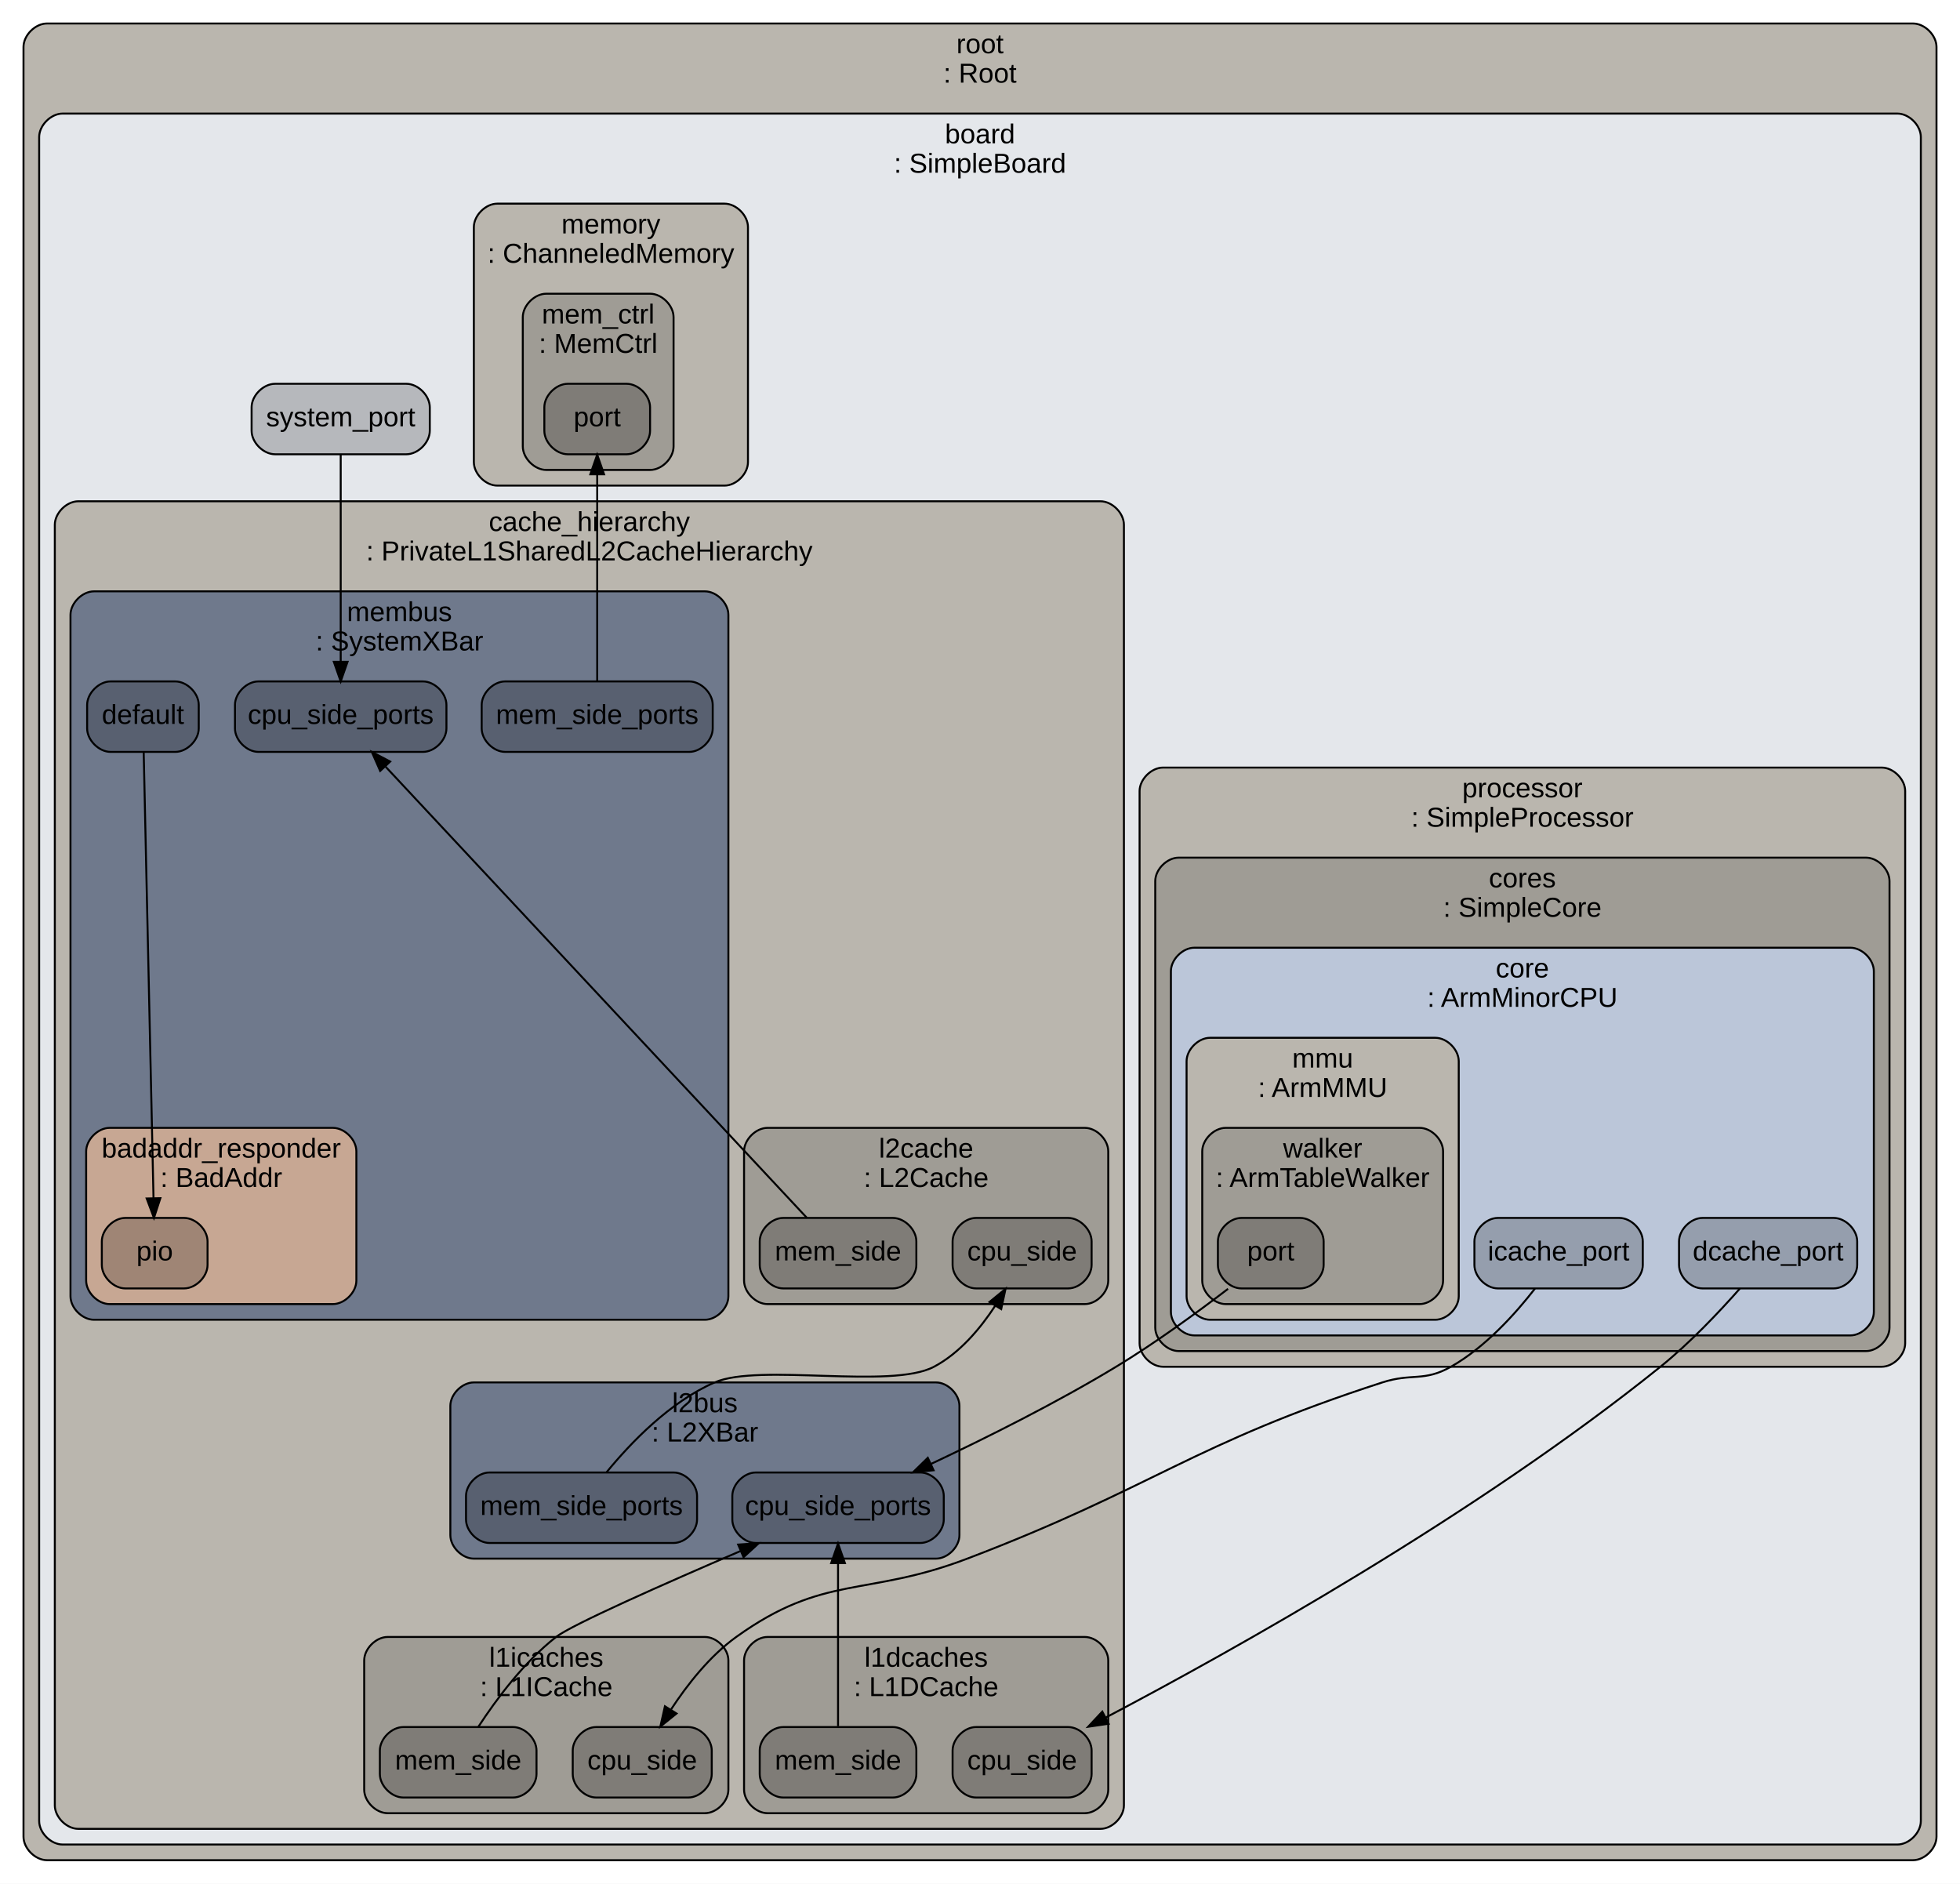
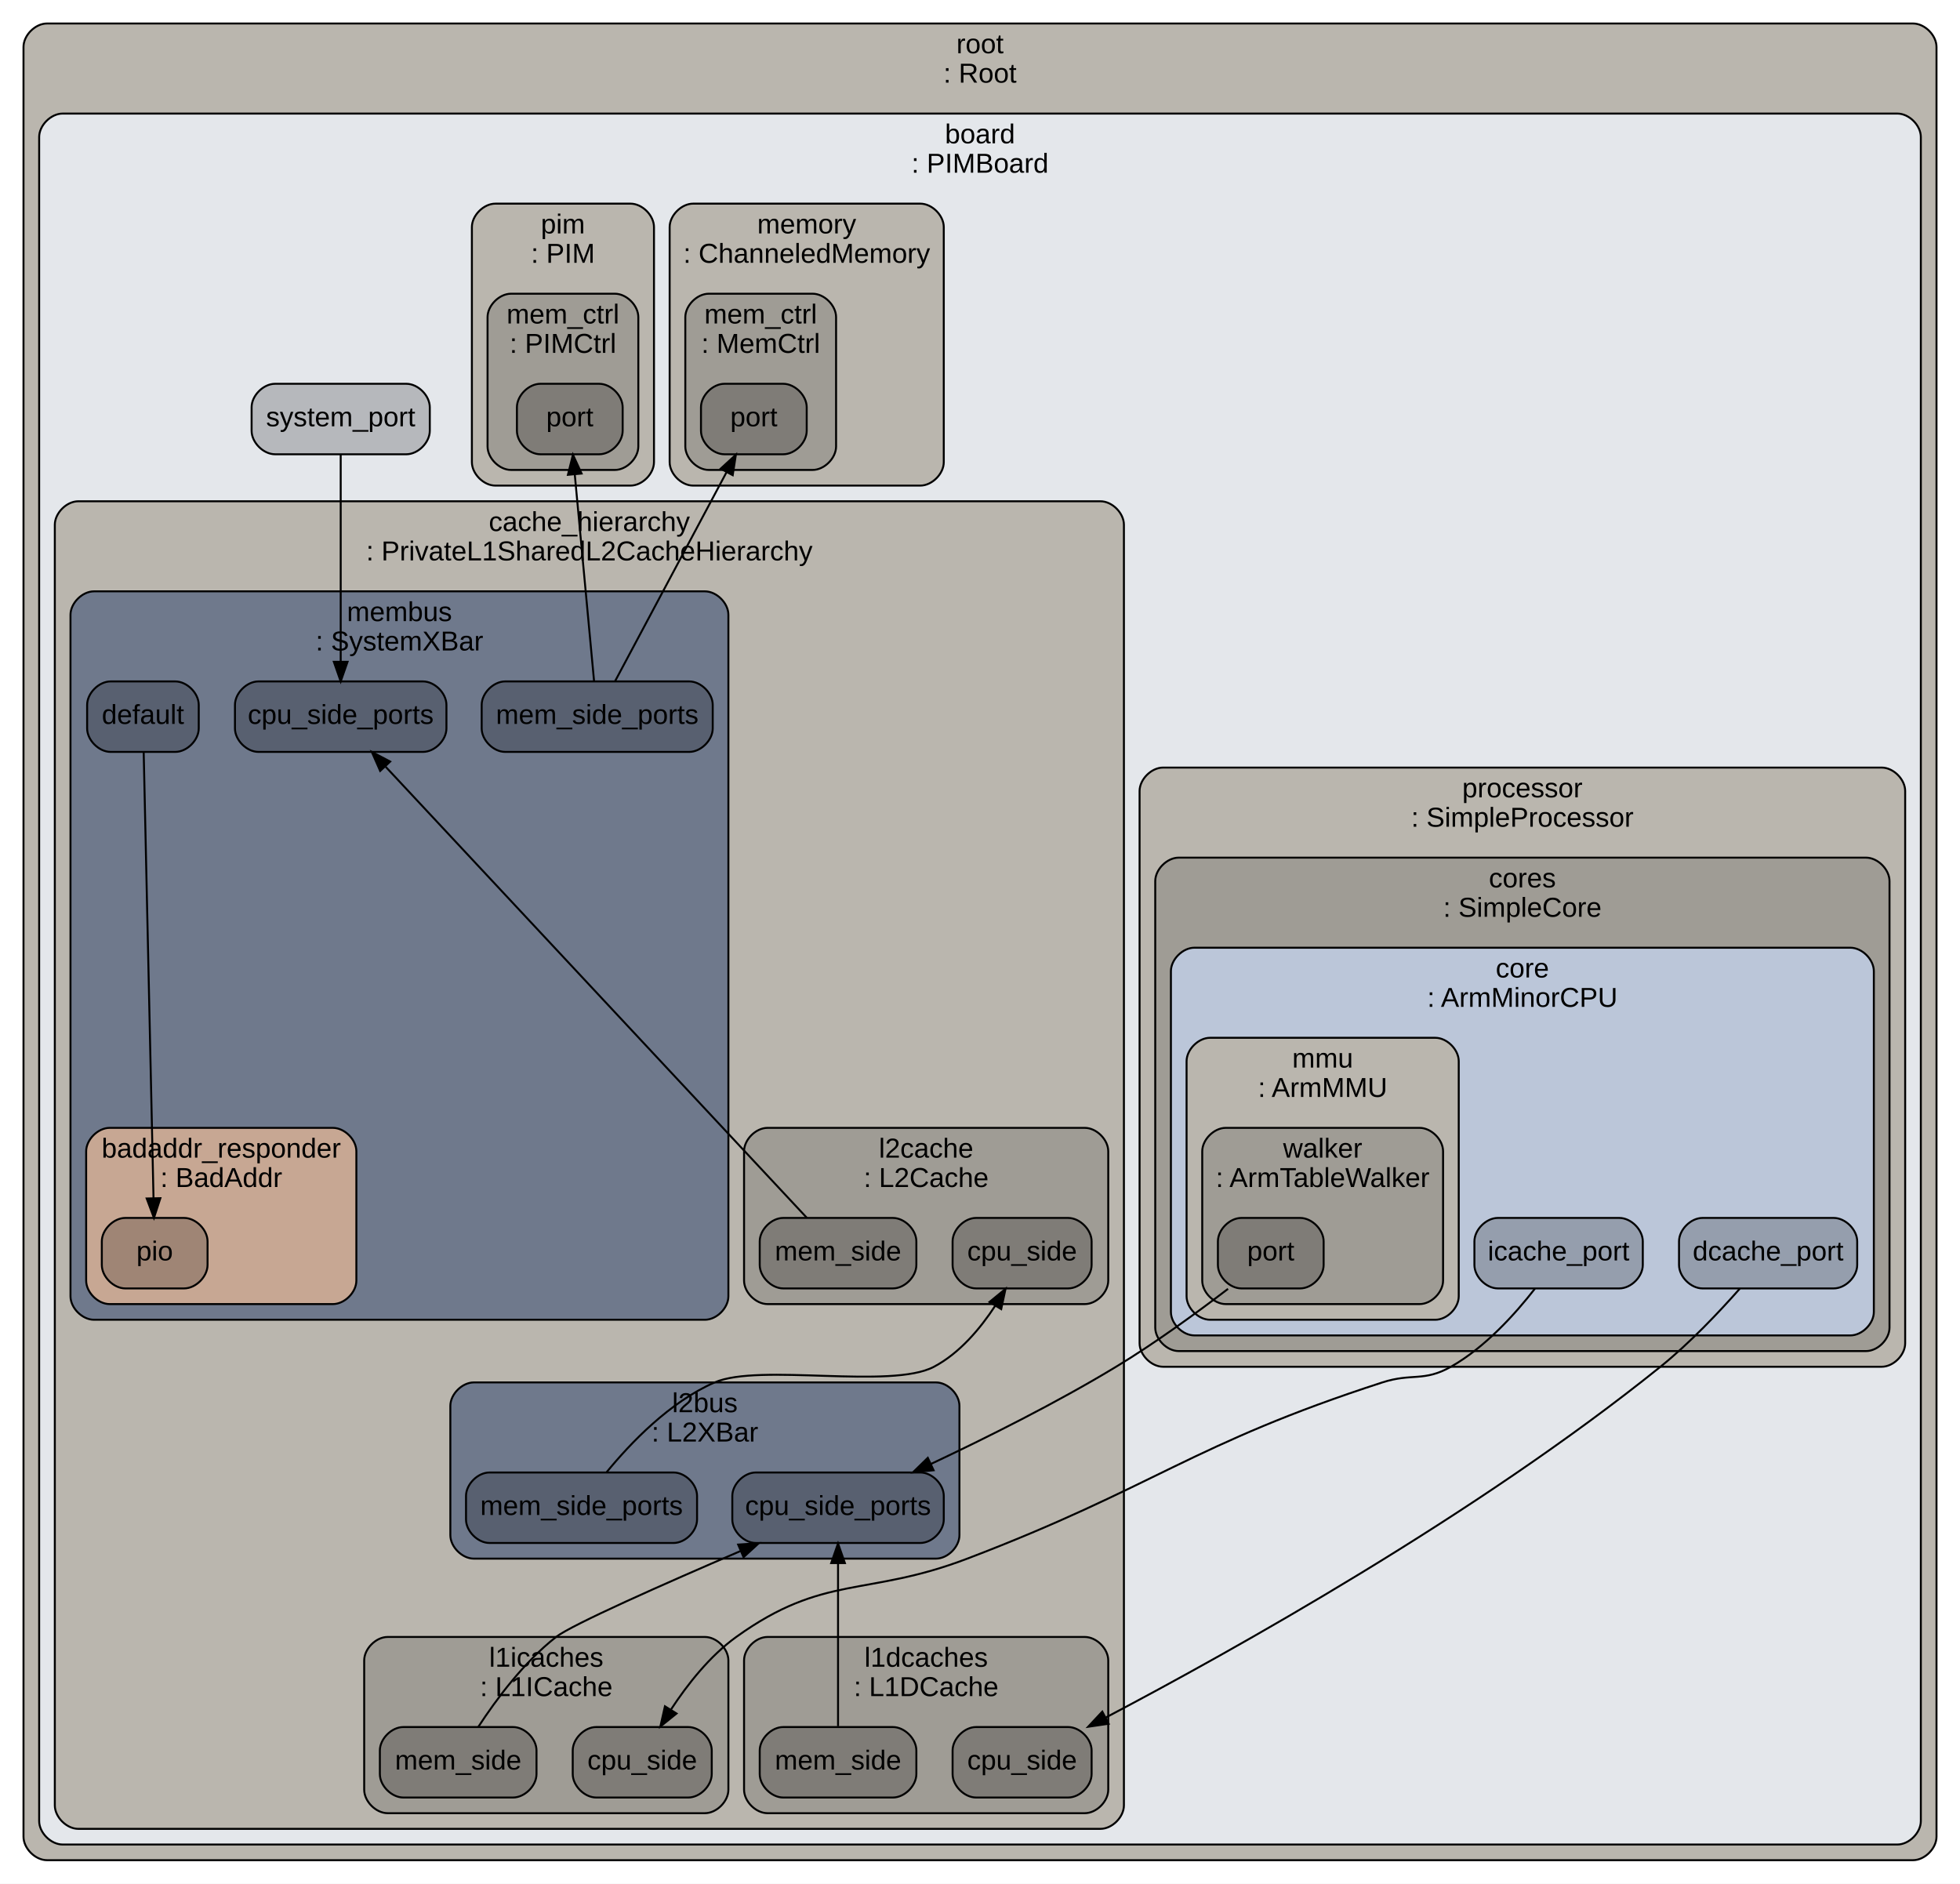
<svg xmlns="http://www.w3.org/2000/svg" xmlns:xlink="http://www.w3.org/1999/xlink" width="1001pt" height="962pt" viewBox="0.00 0.00 1001.00 962.00">
  <g id="graph0" class="graph" transform="scale(1 1) rotate(0) translate(4 958)">
    <polygon fill="white" stroke="transparent" points="-4,4 -4,-958 997,-958 997,4 -4,4" />
    <g id="clust1" class="cluster">
      <g id="a_clust1">
        <a xlink:title="eventq_index=0&#10;full_system=false&#10;sim_quantum=0&#10;time_sync_enable=false&#10;time_sync_period=100000000000&#10;time_sync_spin_threshold=100000000">
          <path fill="#bab6ae" stroke="#000000" d="M20,-8C20,-8 973,-8 973,-8 979,-8 985,-14 985,-20 985,-20 985,-934 985,-934 985,-940 979,-946 973,-946 973,-946 20,-946 20,-946 14,-946 8,-940 8,-934 8,-934 8,-20 8,-20 8,-14 14,-8 20,-8" />
          <text text-anchor="middle" x="496.5" y="-930.8" font-family="Arial" font-size="14.00" fill="#000000">root </text>
          <text text-anchor="middle" x="496.5" y="-915.8" font-family="Arial" font-size="14.00" fill="#000000">: Root</text>
        </a>
      </g>
    </g>
    <g id="clust2" class="cluster">
      <g id="a_clust2">
-         <a xlink:title="auto_unlink_shared_backstore=false&#10;cache_line_size=64&#10;eventq_index=0&#10;exit_on_work_items=true&#10;external_memory_ranges=&#10;init_param=0&#10;m5ops_base=4294901760&#10;mem_mode=timing&#10;mem_ranges=0:3221225472&#10;memories=board.memory.mem_ctrl.dram&#10;mmap_using_noreserve=false&#10;multi_thread=false&#10;&#10;um_work_ids=16&#10;&#13;eadfile=&#10;&#13;edirect_paths=&#10;shadow_rom_ranges=&#10;shared_backstore=&#10;symbolfile=&#10;thermal_components=&#10;thermal_model=Null&#10;work_begin_ckpt_count=0&#10;work_begin_cpu_id_exit=-1&#10;work_begin_exit_count=0&#10;work_cpus_ckpt_count=0&#10;work_end_ckpt_count=0&#10;work_end_exit_count=0&#10;work_item_id=-1&#10;workload=board.workload">
+         <a xlink:title="auto_unlink_shared_backstore=false&#10;cache_line_size=64&#10;eventq_index=0&#10;exit_on_work_items=true&#10;external_memory_ranges=&#10;init_param=0&#10;m5ops_base=4294901760&#10;mem_mode=timing&#10;mem_ranges=0:3221225472 3221225472:6442450944&#10;memories=board.memory.mem_ctrl.dram board.pim.mem_ctrl.dram&#10;mmap_using_noreserve=false&#10;multi_thread=false&#10;&#10;um_work_ids=16&#10;&#13;eadfile=&#10;&#13;edirect_paths=&#10;shadow_rom_ranges=&#10;shared_backstore=&#10;symbolfile=&#10;thermal_components=&#10;thermal_model=Null&#10;work_begin_ckpt_count=0&#10;work_begin_cpu_id_exit=-1&#10;work_begin_exit_count=0&#10;work_cpus_ckpt_count=0&#10;work_end_ckpt_count=0&#10;work_end_exit_count=0&#10;work_item_id=-1&#10;workload=board.workload">
          <path fill="#e4e7eb" stroke="#000000" d="M28,-16C28,-16 965,-16 965,-16 971,-16 977,-22 977,-28 977,-28 977,-888 977,-888 977,-894 971,-900 965,-900 965,-900 28,-900 28,-900 22,-900 16,-894 16,-888 16,-888 16,-28 16,-28 16,-22 22,-16 28,-16" />
          <text text-anchor="middle" x="496.5" y="-884.8" font-family="Arial" font-size="14.00" fill="#000000">board </text>
-           <text text-anchor="middle" x="496.5" y="-869.8" font-family="Arial" font-size="14.00" fill="#000000">: SimpleBoard</text>
+           <text text-anchor="middle" x="496.5" y="-869.8" font-family="Arial" font-size="14.00" fill="#000000">: PIMBoard</text>
        </a>
      </g>
    </g>
    <g id="clust6" class="cluster">
      <g id="a_clust6">
        <a xlink:title="eventq_index=0&#10;thermal_domain=Null">
          <path fill="#bab6ae" stroke="#000000" d="M590,-260C590,-260 957,-260 957,-260 963,-260 969,-266 969,-272 969,-272 969,-554 969,-554 969,-560 963,-566 957,-566 957,-566 590,-566 590,-566 584,-566 578,-560 578,-554 578,-554 578,-272 578,-272 578,-266 584,-260 590,-260" />
          <text text-anchor="middle" x="773.5" y="-550.8" font-family="Arial" font-size="14.00" fill="#000000">processor </text>
          <text text-anchor="middle" x="773.5" y="-535.8" font-family="Arial" font-size="14.00" fill="#000000">: SimpleProcessor</text>
        </a>
      </g>
    </g>
    <g id="clust7" class="cluster">
      <g id="a_clust7">
        <a xlink:title="eventq_index=0&#10;thermal_domain=Null">
          <path fill="#9f9c95" stroke="#000000" d="M598,-268C598,-268 949,-268 949,-268 955,-268 961,-274 961,-280 961,-280 961,-508 961,-508 961,-514 955,-520 949,-520 949,-520 598,-520 598,-520 592,-520 586,-514 586,-508 586,-508 586,-280 586,-280 586,-274 592,-268 598,-268" />
          <text text-anchor="middle" x="773.5" y="-504.8" font-family="Arial" font-size="14.00" fill="#000000">cores </text>
          <text text-anchor="middle" x="773.5" y="-489.8" font-family="Arial" font-size="14.00" fill="#000000">: SimpleCore</text>
        </a>
      </g>
    </g>
    <g id="clust8" class="cluster">
      <g id="a_clust8">
        <a xlink:title="branchPred=board.processor.cores.core.branchPred&#10;checker=Null&#10;clk_domain=board.clk_domain&#10;cpu_id=0&#10;decodeCycleInput=true&#10;decodeInputBufferSize=3&#10;decodeInputWidth=2&#10;decodeToExecuteForwardDelay=1&#10;decoder=board.processor.cores.core.decoder&#10;do_checkpoint_insts=true&#10;do_statistics_insts=true&#10;enableIdling=true&#10;eventq_index=0&#10;executeAllowEarlyMemoryIssue=true&#10;executeBranchDelay=1&#10;executeCommitLimit=2&#10;executeCycleInput=true&#10;executeFuncUnits=board.processor.cores.core.executeFuncUnits&#10;executeInputBufferSize=7&#10;executeInputWidth=2&#10;executeIssueLimit=2&#10;executeLSQMaxStoreBufferStoresPerCycle=2&#10;executeLSQRequestsQueueSize=1&#10;executeLSQStoreBufferSize=5&#10;executeLSQTransfersQueueSize=2&#10;executeMaxAccessesInMemory=2&#10;executeMemoryCommitLimit=1&#10;executeMemoryIssueLimit=1&#10;executeMemoryWidth=0&#10;executeSetTraceTimeOnCommit=true&#10;executeSetTraceTimeOnIssue=false&#10;fetch1FetchLimit=1&#10;fetch1LineSnapWidth=0&#10;fetch1LineWidth=0&#10;fetch1ToFetch2BackwardDelay=1&#10;fetch1ToFetch2ForwardDelay=1&#10;fetch2CycleInput=true&#10;fetch2InputBufferSize=2&#10;fetch2ToDecodeForwardDelay=1&#10;function_trace=false&#10;function_trace_start=0&#10;interrupts=board.processor.cores.core.interrupts&#10;isa=board.processor.cores.core.isa&#10;max_insts_all_threads=0&#10;max_insts_any_thread=0&#10;mmu=board.processor.cores.core.mmu&#10;&#10;umThreads=1&#10;power_gating_on_idle=false&#10;power_model=&#10;power_state=board.processor.cores.core.power_state&#10;progress_interval=0&#10;pwr_gating_latency=300&#10;simpoint_start_insts=&#10;socket_id=0&#10;switched_out=false&#10;syscallRetryLatency=10000&#10;system=board&#10;threadPolicy=RoundRobin&#10;tracer=board.processor.cores.core.tracer&#10;workload=board.processor.cores.core.workload">
          <path fill="#bbc6d9" stroke="#000000" d="M606,-276C606,-276 941,-276 941,-276 947,-276 953,-282 953,-288 953,-288 953,-462 953,-462 953,-468 947,-474 941,-474 941,-474 606,-474 606,-474 600,-474 594,-468 594,-462 594,-462 594,-288 594,-288 594,-282 600,-276 606,-276" />
          <text text-anchor="middle" x="773.5" y="-458.8" font-family="Arial" font-size="14.00" fill="#000000">core </text>
          <text text-anchor="middle" x="773.5" y="-443.8" font-family="Arial" font-size="14.00" fill="#000000">: ArmMinorCPU</text>
        </a>
      </g>
    </g>
    <g id="clust9" class="cluster">
      <g id="a_clust9">
        <a xlink:title="dtb=board.processor.cores.core.mmu.dtb&#10;eventq_index=0&#10;itb=board.processor.cores.core.mmu.itb&#10;&#13;elease_se=board.processor.cores.core.isa.release_se&#10;stage2_dtb=board.processor.cores.core.mmu.stage2_dtb&#10;stage2_itb=board.processor.cores.core.mmu.stage2_itb&#10;sys=board&#10;walker=board.processor.cores.core.mmu.walker">
          <path fill="#bab6ae" stroke="#000000" d="M614,-284C614,-284 729,-284 729,-284 735,-284 741,-290 741,-296 741,-296 741,-416 741,-416 741,-422 735,-428 729,-428 729,-428 614,-428 614,-428 608,-428 602,-422 602,-416 602,-416 602,-296 602,-296 602,-290 608,-284 614,-284" />
          <text text-anchor="middle" x="671.5" y="-412.8" font-family="Arial" font-size="14.00" fill="#000000">mmu </text>
          <text text-anchor="middle" x="671.5" y="-397.8" font-family="Arial" font-size="14.00" fill="#000000">: ArmMMU</text>
        </a>
      </g>
    </g>
    <g id="clust25" class="cluster">
      <g id="a_clust25">
        <a xlink:title="clk_domain=board.clk_domain&#10;eventq_index=0&#10;power_model=&#10;power_state=board.processor.cores.core.mmu.walker.power_state&#10;sys=board&#10;walk_unit_func_s1=board.processor.cores.core.mmu.walker.walk_unit_func_s1&#10;walk_unit_func_s2=board.processor.cores.core.mmu.walker.walk_unit_func_s2&#10;walk_units=board.processor.cores.core.mmu.walker.walk_units0 board.processor.cores.core.mmu.walker.walk_units1 board.processor.cores.core.mmu.walker.walk_units2 board.processor.cores.core.mmu.walker.walk_units3 board.processor.cores.core.mmu.walker.walk_units4 board.processor.cores.core.mmu.walker.walk_units5 board.processor.cores.core.mmu.walker.walk_units6 board.processor.cores.core.mmu.walker.walk_units7">
          <path fill="#9f9c95" stroke="#000000" d="M622,-292C622,-292 721,-292 721,-292 727,-292 733,-298 733,-304 733,-304 733,-370 733,-370 733,-376 727,-382 721,-382 721,-382 622,-382 622,-382 616,-382 610,-376 610,-370 610,-370 610,-304 610,-304 610,-298 616,-292 622,-292" />
          <text text-anchor="middle" x="671.5" y="-366.8" font-family="Arial" font-size="14.00" fill="#000000">walker </text>
          <text text-anchor="middle" x="671.5" y="-351.8" font-family="Arial" font-size="14.00" fill="#000000">: ArmTableWalker</text>
        </a>
      </g>
    </g>
    <g id="clust177" class="cluster">
      <g id="a_clust177">
        <a xlink:title="eventq_index=0&#10;thermal_domain=Null">
-           <path fill="#bab6ae" stroke="#000000" d="M250,-710C250,-710 366,-710 366,-710 372,-710 378,-716 378,-722 378,-722 378,-842 378,-842 378,-848 372,-854 366,-854 366,-854 250,-854 250,-854 244,-854 238,-848 238,-842 238,-842 238,-722 238,-722 238,-716 244,-710 250,-710" />
-           <text text-anchor="middle" x="308" y="-838.8" font-family="Arial" font-size="14.00" fill="#000000">memory </text>
-           <text text-anchor="middle" x="308" y="-823.8" font-family="Arial" font-size="14.00" fill="#000000">: ChanneledMemory</text>
+           <path fill="#bab6ae" stroke="#000000" d="M350,-710C350,-710 466,-710 466,-710 472,-710 478,-716 478,-722 478,-722 478,-842 478,-842 478,-848 472,-854 466,-854 466,-854 350,-854 350,-854 344,-854 338,-848 338,-842 338,-842 338,-722 338,-722 338,-716 344,-710 350,-710" />
+           <text text-anchor="middle" x="408" y="-838.8" font-family="Arial" font-size="14.00" fill="#000000">memory </text>
+           <text text-anchor="middle" x="408" y="-823.8" font-family="Arial" font-size="14.00" fill="#000000">: ChanneledMemory</text>
        </a>
      </g>
    </g>
    <g id="clust178" class="cluster">
      <g id="a_clust178">
        <a xlink:title="clk_domain=board.clk_domain&#10;command_window=10000&#10;disable_sanity_check=false&#10;dram=board.memory.mem_ctrl.dram&#10;eventq_index=0&#10;mem_sched_policy=frfcfs&#10;min_reads_per_switch=16&#10;min_writes_per_switch=16&#10;power_model=&#10;power_state=board.memory.mem_ctrl.power_state&#10;qos_policy=Null&#10;qos_priorities=1&#10;qos_priority_escalation=false&#10;qos_q_policy=fifo&#10;qos_requestors=               &#10;qos_syncro_scheduler=false&#10;qos_turnaround_policy=Null&#10;static_backend_latency=10000&#10;static_frontend_latency=10000&#10;system=board&#10;write_high_thresh_perc=85&#10;write_low_thresh_perc=50">
-           <path fill="#9f9c95" stroke="#000000" d="M275,-718C275,-718 328,-718 328,-718 334,-718 340,-724 340,-730 340,-730 340,-796 340,-796 340,-802 334,-808 328,-808 328,-808 275,-808 275,-808 269,-808 263,-802 263,-796 263,-796 263,-730 263,-730 263,-724 269,-718 275,-718" />
-           <text text-anchor="middle" x="301.5" y="-792.8" font-family="Arial" font-size="14.00" fill="#000000">mem_ctrl </text>
-           <text text-anchor="middle" x="301.5" y="-777.8" font-family="Arial" font-size="14.00" fill="#000000">: MemCtrl</text>
+           <path fill="#9f9c95" stroke="#000000" d="M358,-718C358,-718 411,-718 411,-718 417,-718 423,-724 423,-730 423,-730 423,-796 423,-796 423,-802 417,-808 411,-808 411,-808 358,-808 358,-808 352,-808 346,-802 346,-796 346,-796 346,-730 346,-730 346,-724 352,-718 358,-718" />
+           <text text-anchor="middle" x="384.5" y="-792.8" font-family="Arial" font-size="14.00" fill="#000000">mem_ctrl </text>
+           <text text-anchor="middle" x="384.5" y="-777.8" font-family="Arial" font-size="14.00" fill="#000000">: MemCtrl</text>
        </a>
      </g>
    </g>
    <g id="clust182" class="cluster">
      <g id="a_clust182">
        <a xlink:title="eventq_index=0&#10;thermal_domain=Null">
          <path fill="#bab6ae" stroke="#000000" d="M36,-24C36,-24 558,-24 558,-24 564,-24 570,-30 570,-36 570,-36 570,-690 570,-690 570,-696 564,-702 558,-702 558,-702 36,-702 36,-702 30,-702 24,-696 24,-690 24,-690 24,-36 24,-36 24,-30 30,-24 36,-24" />
          <text text-anchor="middle" x="297" y="-686.8" font-family="Arial" font-size="14.00" fill="#000000">cache_hierarchy </text>
          <text text-anchor="middle" x="297" y="-671.8" font-family="Arial" font-size="14.00" fill="#000000">: PrivateL1SharedL2CacheHierarchy</text>
        </a>
      </g>
    </g>
    <g id="clust183" class="cluster">
      <g id="a_clust183">
        <a xlink:title="clk_domain=board.clk_domain&#10;eventq_index=0&#10;forward_latency=4&#10;frontend_latency=3&#10;header_latency=1&#10;max_outstanding_snoops=512&#10;max_routing_table_size=512&#10;point_of_coherency=true&#10;point_of_unification=true&#10;power_model=&#10;power_state=board.cache_hierarchy.membus.power_state&#10;&#13;esponse_latency=2&#10;snoop_filter=board.cache_hierarchy.membus.snoop_filter&#10;snoop_response_latency=4&#10;system=board&#10;use_default_range=false&#10;width=64">
          <path fill="#6f798c" stroke="#000000" d="M44,-284C44,-284 356,-284 356,-284 362,-284 368,-290 368,-296 368,-296 368,-644 368,-644 368,-650 362,-656 356,-656 356,-656 44,-656 44,-656 38,-656 32,-650 32,-644 32,-644 32,-296 32,-296 32,-290 38,-284 44,-284" />
          <text text-anchor="middle" x="200" y="-640.8" font-family="Arial" font-size="14.00" fill="#000000">membus </text>
          <text text-anchor="middle" x="200" y="-625.8" font-family="Arial" font-size="14.00" fill="#000000">: SystemXBar</text>
        </a>
      </g>
    </g>
    <g id="clust186" class="cluster">
      <g id="a_clust186">
        <a xlink:title="clk_domain=board.clk_domain&#10;eventq_index=0&#10;fake_mem=false&#10;pio_addr=0&#10;pio_latency=100000&#10;pio_size=8&#10;power_model=&#10;power_state=board.cache_hierarchy.membus.badaddr_responder.power_state&#10;&#13;et_bad_addr=true&#10;&#13;et_data16=65535&#10;&#13;et_data32=4294967295&#10;&#13;et_data64=18446744073709551615&#10;&#13;et_data8=255&#10;system=board&#10;update_data=false&#10;warn_access=">
          <path fill="#c7a793" stroke="#000000" d="M52,-292C52,-292 166,-292 166,-292 172,-292 178,-298 178,-304 178,-304 178,-370 178,-370 178,-376 172,-382 166,-382 166,-382 52,-382 52,-382 46,-382 40,-376 40,-370 40,-370 40,-304 40,-304 40,-298 46,-292 52,-292" />
          <text text-anchor="middle" x="109" y="-366.8" font-family="Arial" font-size="14.00" fill="#000000">badaddr_responder </text>
          <text text-anchor="middle" x="109" y="-351.8" font-family="Arial" font-size="14.00" fill="#000000">: BadAddr</text>
        </a>
      </g>
    </g>
    <g id="clust188" class="cluster">
      <g id="a_clust188">
        <a xlink:title="addr_ranges=0:18446744073709551615&#10;assoc=8&#10;clk_domain=board.clk_domain&#10;clusivity=mostly_incl&#10;compressor=Null&#10;data_latency=1&#10;demand_mshr_reserve=1&#10;eventq_index=0&#10;is_read_only=false&#10;max_miss_count=0&#10;move_contractions=true&#10;mshrs=16&#10;partitioning_manager=Null&#10;power_model=&#10;power_state=board.cache_hierarchy.l1icaches.power_state&#10;prefetcher=board.cache_hierarchy.l1icaches.prefetcher&#10;&#13;eplace_expansions=true&#10;&#13;eplacement_policy=board.cache_hierarchy.l1icaches.replacement_policy&#10;&#13;esponse_latency=1&#10;sequential_access=false&#10;size=32768&#10;system=board&#10;tag_latency=1&#10;tags=board.cache_hierarchy.l1icaches.tags&#10;tgts_per_mshr=20&#10;warmup_percentage=0&#10;write_allocator=Null&#10;write_buffers=8&#10;writeback_clean=false">
          <path fill="#9f9c95" stroke="#000000" d="M194,-32C194,-32 356,-32 356,-32 362,-32 368,-38 368,-44 368,-44 368,-110 368,-110 368,-116 362,-122 356,-122 356,-122 194,-122 194,-122 188,-122 182,-116 182,-110 182,-110 182,-44 182,-44 182,-38 188,-32 194,-32" />
          <text text-anchor="middle" x="275" y="-106.8" font-family="Arial" font-size="14.00" fill="#000000">l1icaches </text>
          <text text-anchor="middle" x="275" y="-91.8" font-family="Arial" font-size="14.00" fill="#000000">: L1ICache</text>
        </a>
      </g>
    </g>
    <g id="clust198" class="cluster">
      <g id="a_clust198">
        <a xlink:title="addr_ranges=0:18446744073709551615&#10;assoc=8&#10;clk_domain=board.clk_domain&#10;clusivity=mostly_incl&#10;compressor=Null&#10;data_latency=1&#10;demand_mshr_reserve=1&#10;eventq_index=0&#10;is_read_only=false&#10;max_miss_count=0&#10;move_contractions=true&#10;mshrs=16&#10;partitioning_manager=Null&#10;power_model=&#10;power_state=board.cache_hierarchy.l1dcaches.power_state&#10;prefetcher=board.cache_hierarchy.l1dcaches.prefetcher&#10;&#13;eplace_expansions=true&#10;&#13;eplacement_policy=board.cache_hierarchy.l1dcaches.replacement_policy&#10;&#13;esponse_latency=1&#10;sequential_access=false&#10;size=32768&#10;system=board&#10;tag_latency=1&#10;tags=board.cache_hierarchy.l1dcaches.tags&#10;tgts_per_mshr=20&#10;warmup_percentage=0&#10;write_allocator=Null&#10;write_buffers=8&#10;writeback_clean=false">
          <path fill="#9f9c95" stroke="#000000" d="M388,-32C388,-32 550,-32 550,-32 556,-32 562,-38 562,-44 562,-44 562,-110 562,-110 562,-116 556,-122 550,-122 550,-122 388,-122 388,-122 382,-122 376,-116 376,-110 376,-110 376,-44 376,-44 376,-38 382,-32 388,-32" />
          <text text-anchor="middle" x="469" y="-106.8" font-family="Arial" font-size="14.00" fill="#000000">l1dcaches </text>
          <text text-anchor="middle" x="469" y="-91.8" font-family="Arial" font-size="14.00" fill="#000000">: L1DCache</text>
        </a>
      </g>
    </g>
    <g id="clust208" class="cluster">
      <g id="a_clust208">
        <a xlink:title="clk_domain=board.clk_domain&#10;eventq_index=0&#10;forward_latency=0&#10;frontend_latency=1&#10;header_latency=1&#10;max_outstanding_snoops=512&#10;max_routing_table_size=512&#10;point_of_coherency=false&#10;point_of_unification=true&#10;power_model=&#10;power_state=board.cache_hierarchy.l2bus.power_state&#10;&#13;esponse_latency=1&#10;snoop_filter=board.cache_hierarchy.l2bus.snoop_filter&#10;snoop_response_latency=1&#10;system=board&#10;use_default_range=false&#10;width=32">
          <path fill="#6f798c" stroke="#000000" d="M238,-162C238,-162 474,-162 474,-162 480,-162 486,-168 486,-174 486,-174 486,-240 486,-240 486,-246 480,-252 474,-252 474,-252 238,-252 238,-252 232,-252 226,-246 226,-240 226,-240 226,-174 226,-174 226,-168 232,-162 238,-162" />
          <text text-anchor="middle" x="356" y="-236.8" font-family="Arial" font-size="14.00" fill="#000000">l2bus </text>
          <text text-anchor="middle" x="356" y="-221.8" font-family="Arial" font-size="14.00" fill="#000000">: L2XBar</text>
        </a>
      </g>
    </g>
    <g id="clust211" class="cluster">
      <g id="a_clust211">
        <a xlink:title="addr_ranges=0:18446744073709551615&#10;assoc=16&#10;clk_domain=board.clk_domain&#10;clusivity=mostly_incl&#10;compressor=Null&#10;data_latency=10&#10;demand_mshr_reserve=1&#10;eventq_index=0&#10;is_read_only=false&#10;max_miss_count=0&#10;move_contractions=true&#10;mshrs=20&#10;partitioning_manager=Null&#10;power_model=&#10;power_state=board.cache_hierarchy.l2cache.power_state&#10;prefetcher=board.cache_hierarchy.l2cache.prefetcher&#10;&#13;eplace_expansions=true&#10;&#13;eplacement_policy=board.cache_hierarchy.l2cache.replacement_policy&#10;&#13;esponse_latency=1&#10;sequential_access=false&#10;size=524288&#10;system=board&#10;tag_latency=10&#10;tags=board.cache_hierarchy.l2cache.tags&#10;tgts_per_mshr=12&#10;warmup_percentage=0&#10;write_allocator=Null&#10;write_buffers=8&#10;writeback_clean=false">
          <path fill="#9f9c95" stroke="#000000" d="M388,-292C388,-292 550,-292 550,-292 556,-292 562,-298 562,-304 562,-304 562,-370 562,-370 562,-376 556,-382 550,-382 550,-382 388,-382 388,-382 382,-382 376,-376 376,-370 376,-370 376,-304 376,-304 376,-298 382,-292 388,-292" />
          <text text-anchor="middle" x="469" y="-366.8" font-family="Arial" font-size="14.00" fill="#000000">l2cache </text>
          <text text-anchor="middle" x="469" y="-351.8" font-family="Arial" font-size="14.00" fill="#000000">: L2Cache</text>
        </a>
      </g>
    </g>
+     <g id="clust221" class="cluster">
+       <g id="a_clust221">
+         <a xlink:title="eventq_index=0&#10;thermal_domain=Null">
+           <path fill="#bab6ae" stroke="#000000" d="M249,-710C249,-710 318,-710 318,-710 324,-710 330,-716 330,-722 330,-722 330,-842 330,-842 330,-848 324,-854 318,-854 318,-854 249,-854 249,-854 243,-854 237,-848 237,-842 237,-842 237,-722 237,-722 237,-716 243,-710 249,-710" />
+           <text text-anchor="middle" x="283.5" y="-838.8" font-family="Arial" font-size="14.00" fill="#000000">pim </text>
+           <text text-anchor="middle" x="283.5" y="-823.8" font-family="Arial" font-size="14.00" fill="#000000">: PIM</text>
+         </a>
+       </g>
+     </g>
+     <g id="clust222" class="cluster">
+       <g id="a_clust222">
+         <a xlink:title="clk_domain=board.clk_domain&#10;command_window=10000&#10;disable_sanity_check=false&#10;dram=board.pim.mem_ctrl.dram&#10;eventq_index=0&#10;mem_sched_policy=frfcfs&#10;min_reads_per_switch=16&#10;min_writes_per_switch=16&#10;power_model=&#10;power_state=board.pim.mem_ctrl.power_state&#10;qos_policy=Null&#10;qos_priorities=1&#10;qos_priority_escalation=false&#10;qos_q_policy=fifo&#10;qos_requestors=               &#10;qos_syncro_scheduler=false&#10;qos_turnaround_policy=Null&#10;static_backend_latency=10000&#10;static_frontend_latency=10000&#10;system=board&#10;write_high_thresh_perc=85&#10;write_low_thresh_perc=50">
+           <path fill="#9f9c95" stroke="#000000" d="M257,-718C257,-718 310,-718 310,-718 316,-718 322,-724 322,-730 322,-730 322,-796 322,-796 322,-802 316,-808 310,-808 310,-808 257,-808 257,-808 251,-808 245,-802 245,-796 245,-796 245,-730 245,-730 245,-724 251,-718 257,-718" />
+           <text text-anchor="middle" x="283.5" y="-792.8" font-family="Arial" font-size="14.00" fill="#000000">mem_ctrl </text>
+           <text text-anchor="middle" x="283.5" y="-777.8" font-family="Arial" font-size="14.00" fill="#000000">: PIMCtrl</text>
+         </a>
+       </g>
+     </g>
    <g id="node1" class="node">
      <path fill="#b6b8bc" stroke="#000000" d="M203.5,-762C203.5,-762 136.5,-762 136.5,-762 130.5,-762 124.5,-756 124.5,-750 124.5,-750 124.5,-738 124.5,-738 124.5,-732 130.5,-726 136.5,-726 136.5,-726 203.5,-726 203.5,-726 209.5,-726 215.5,-732 215.5,-738 215.5,-738 215.5,-750 215.5,-750 215.5,-756 209.5,-762 203.5,-762" />
      <text text-anchor="middle" x="170" y="-740.3" font-family="Arial" font-size="14.00" fill="#000000">system_port</text>
    </g>
    <g id="node6" class="node">
      <path fill="#586070" stroke="#000000" d="M212,-610C212,-610 128,-610 128,-610 122,-610 116,-604 116,-598 116,-598 116,-586 116,-586 116,-580 122,-574 128,-574 128,-574 212,-574 212,-574 218,-574 224,-580 224,-586 224,-586 224,-598 224,-598 224,-604 218,-610 212,-610" />
      <text text-anchor="middle" x="170" y="-588.3" font-family="Arial" font-size="14.00" fill="#000000">cpu_side_ports</text>
    </g>
    <g id="edge1" class="edge">
      <path fill="none" stroke="black" d="M170,-725.79C170,-699.91 170,-650.73 170,-620.03" />
      <polygon fill="black" stroke="black" points="173.5,-620.01 170,-610.01 166.5,-620.01 173.5,-620.01" />
    </g>
    <g id="node2" class="node">
      <path fill="#959ead" stroke="#000000" d="M823,-336C823,-336 761,-336 761,-336 755,-336 749,-330 749,-324 749,-324 749,-312 749,-312 749,-306 755,-300 761,-300 761,-300 823,-300 823,-300 829,-300 835,-306 835,-312 835,-312 835,-324 835,-324 835,-330 829,-336 823,-336" />
      <text text-anchor="middle" x="792" y="-314.3" font-family="Arial" font-size="14.00" fill="#000000">icache_port</text>
    </g>
    <g id="node10" class="node">
      <path fill="#7f7c77" stroke="#000000" d="M347.5,-76C347.5,-76 300.5,-76 300.5,-76 294.5,-76 288.5,-70 288.5,-64 288.5,-64 288.5,-52 288.5,-52 288.5,-46 294.5,-40 300.5,-40 300.5,-40 347.5,-40 347.5,-40 353.5,-40 359.5,-46 359.5,-52 359.5,-52 359.5,-64 359.5,-64 359.5,-70 353.5,-76 347.5,-76" />
      <text text-anchor="middle" x="324" y="-54.3" font-family="Arial" font-size="14.00" fill="#000000">cpu_side</text>
    </g>
    <g id="edge2" class="edge">
      <path fill="none" stroke="black" d="M779.95,-299.94C769.91,-287.02 754.48,-269.87 737,-260 723.1,-252.15 717.18,-256.91 702,-252 604.61,-220.47 585.65,-198.46 490,-162 438.26,-142.28 416.96,-154.32 372,-122 358.52,-112.31 347.08,-97.75 338.76,-85.07" />
      <polygon fill="black" stroke="black" points="341.52,-82.9 333.26,-76.27 335.59,-86.6 341.52,-82.9" />
    </g>
    <g id="node3" class="node">
      <path fill="#959ead" stroke="#000000" d="M932.5,-336C932.5,-336 865.5,-336 865.5,-336 859.5,-336 853.5,-330 853.5,-324 853.5,-324 853.5,-312 853.5,-312 853.5,-306 859.5,-300 865.5,-300 865.5,-300 932.5,-300 932.5,-300 938.5,-300 944.5,-306 944.5,-312 944.5,-312 944.5,-324 944.5,-324 944.5,-330 938.5,-336 932.5,-336" />
      <text text-anchor="middle" x="899" y="-314.3" font-family="Arial" font-size="14.00" fill="#000000">dcache_port</text>
    </g>
    <g id="node12" class="node">
      <path fill="#7f7c77" stroke="#000000" d="M541.5,-76C541.5,-76 494.5,-76 494.5,-76 488.5,-76 482.5,-70 482.5,-64 482.5,-64 482.5,-52 482.5,-52 482.5,-46 488.5,-40 494.5,-40 494.5,-40 541.5,-40 541.5,-40 547.5,-40 553.5,-46 553.5,-52 553.5,-52 553.5,-64 553.5,-64 553.5,-70 547.5,-76 541.5,-76" />
      <text text-anchor="middle" x="518" y="-54.3" font-family="Arial" font-size="14.00" fill="#000000">cpu_side</text>
    </g>
    <g id="edge3" class="edge">
      <path fill="none" stroke="black" d="M884.59,-299.93C874.04,-287.99 859,-272.07 844,-260 749.97,-184.29 625.33,-114.86 560.8,-80.89" />
      <polygon fill="black" stroke="black" points="562.21,-77.68 551.73,-76.14 558.96,-83.88 562.21,-77.68" />
    </g>
    <g id="node4" class="node">
      <path fill="#7f7c77" stroke="#000000" d="M660,-336C660,-336 630,-336 630,-336 624,-336 618,-330 618,-324 618,-324 618,-312 618,-312 618,-306 624,-300 630,-300 630,-300 660,-300 660,-300 666,-300 672,-306 672,-312 672,-312 672,-324 672,-324 672,-330 666,-336 660,-336" />
      <text text-anchor="middle" x="645" y="-314.3" font-family="Arial" font-size="14.00" fill="#000000">port</text>
    </g>
    <g id="node14" class="node">
      <path fill="#586070" stroke="#000000" d="M466,-206C466,-206 382,-206 382,-206 376,-206 370,-200 370,-194 370,-194 370,-182 370,-182 370,-176 376,-170 382,-170 382,-170 466,-170 466,-170 472,-170 478,-176 478,-182 478,-182 478,-194 478,-194 478,-200 472,-206 466,-206" />
      <text text-anchor="middle" x="424" y="-184.3" font-family="Arial" font-size="14.00" fill="#000000">cpu_side_ports</text>
    </g>
    <g id="edge4" class="edge">
      <path fill="none" stroke="black" d="M623.18,-299.79C607.67,-287.93 586.11,-272.17 566,-260 535.49,-241.53 499.56,-223.6 471.47,-210.37" />
      <polygon fill="black" stroke="black" points="472.8,-207.14 462.26,-206.08 469.84,-213.48 472.8,-207.14" />
    </g>
    <g id="node5" class="node">
-       <path fill="#7f7c77" stroke="#000000" d="M316,-762C316,-762 286,-762 286,-762 280,-762 274,-756 274,-750 274,-750 274,-738 274,-738 274,-732 280,-726 286,-726 286,-726 316,-726 316,-726 322,-726 328,-732 328,-738 328,-738 328,-750 328,-750 328,-756 322,-762 316,-762" />
-       <text text-anchor="middle" x="301" y="-740.3" font-family="Arial" font-size="14.00" fill="#000000">port</text>
+       <path fill="#7f7c77" stroke="#000000" d="M396,-762C396,-762 366,-762 366,-762 360,-762 354,-756 354,-750 354,-750 354,-738 354,-738 354,-732 360,-726 366,-726 366,-726 396,-726 396,-726 402,-726 408,-732 408,-738 408,-738 408,-750 408,-750 408,-756 402,-762 396,-762" />
+       <text text-anchor="middle" x="381" y="-740.3" font-family="Arial" font-size="14.00" fill="#000000">port</text>
    </g>
    <g id="node7" class="node">
      <path fill="#586070" stroke="#000000" d="M348,-610C348,-610 254,-610 254,-610 248,-610 242,-604 242,-598 242,-598 242,-586 242,-586 242,-580 248,-574 254,-574 254,-574 348,-574 348,-574 354,-574 360,-580 360,-586 360,-586 360,-598 360,-598 360,-604 354,-610 348,-610" />
      <text text-anchor="middle" x="301" y="-588.3" font-family="Arial" font-size="14.00" fill="#000000">mem_side_ports</text>
    </g>
    <g id="edge5" class="edge">
-       <path fill="none" stroke="black" d="M301,-715.73C301,-684.94 301,-635.77 301,-610.01" />
-       <polygon fill="black" stroke="black" points="297.5,-715.79 301,-725.79 304.5,-715.79 297.5,-715.79" />
+       <path fill="none" stroke="black" d="M367.1,-716.94C350.72,-686.23 323.99,-636.11 310.07,-610.01" />
+       <polygon fill="black" stroke="black" points="364.03,-718.62 371.82,-725.79 370.21,-715.32 364.03,-718.62" />
    </g>
    <g id="node17" class="node">
      <path fill="#7f7c77" stroke="#000000" d="M452,-336C452,-336 396,-336 396,-336 390,-336 384,-330 384,-324 384,-324 384,-312 384,-312 384,-306 390,-300 396,-300 396,-300 452,-300 452,-300 458,-300 464,-306 464,-312 464,-312 464,-324 464,-324 464,-330 458,-336 452,-336" />
      <text text-anchor="middle" x="424" y="-314.3" font-family="Arial" font-size="14.00" fill="#000000">mem_side</text>
    </g>
    <g id="edge6" class="edge">
      <path fill="none" stroke="black" d="M192.85,-566.53C243.6,-512.19 364.65,-382.56 408.12,-336.01" />
      <polygon fill="black" stroke="black" points="190.16,-564.29 185.89,-573.99 195.27,-569.07 190.16,-564.29" />
    </g>
    <g id="node8" class="node">
      <path fill="#586070" stroke="#000000" d="M85.5,-610C85.5,-610 52.5,-610 52.5,-610 46.5,-610 40.5,-604 40.5,-598 40.5,-598 40.5,-586 40.5,-586 40.5,-580 46.5,-574 52.5,-574 52.5,-574 85.5,-574 85.5,-574 91.5,-574 97.5,-580 97.5,-586 97.5,-586 97.5,-598 97.5,-598 97.5,-604 91.5,-610 85.5,-610" />
      <text text-anchor="middle" x="69" y="-588.3" font-family="Arial" font-size="14.00" fill="#000000">default</text>
    </g>
    <g id="node9" class="node">
      <path fill="#9f8575" stroke="#000000" d="M90,-336C90,-336 60,-336 60,-336 54,-336 48,-330 48,-324 48,-324 48,-312 48,-312 48,-306 54,-300 60,-300 60,-300 90,-300 90,-300 96,-300 102,-306 102,-312 102,-312 102,-324 102,-324 102,-330 96,-336 90,-336" />
      <text text-anchor="middle" x="75" y="-314.3" font-family="Arial" font-size="14.00" fill="#000000">pio</text>
    </g>
    <g id="edge7" class="edge">
      <path fill="none" stroke="black" d="M69.38,-573.99C70.39,-528.19 73.17,-402.03 74.4,-346.19" />
      <polygon fill="black" stroke="black" points="77.9,-346.08 74.62,-336.01 70.91,-345.93 77.9,-346.08" />
    </g>
    <g id="node11" class="node">
      <path fill="#7f7c77" stroke="#000000" d="M258,-76C258,-76 202,-76 202,-76 196,-76 190,-70 190,-64 190,-64 190,-52 190,-52 190,-46 196,-40 202,-40 202,-40 258,-40 258,-40 264,-40 270,-46 270,-52 270,-52 270,-64 270,-64 270,-70 264,-76 258,-76" />
      <text text-anchor="middle" x="230" y="-54.3" font-family="Arial" font-size="14.00" fill="#000000">mem_side</text>
    </g>
    <g id="node13" class="node">
      <path fill="#7f7c77" stroke="#000000" d="M452,-76C452,-76 396,-76 396,-76 390,-76 384,-70 384,-64 384,-64 384,-52 384,-52 384,-46 390,-40 396,-40 396,-40 452,-40 452,-40 458,-40 464,-46 464,-52 464,-52 464,-64 464,-64 464,-70 458,-76 452,-76" />
      <text text-anchor="middle" x="424" y="-54.3" font-family="Arial" font-size="14.00" fill="#000000">mem_side</text>
    </g>
    <g id="edge8" class="edge">
      <path fill="none" stroke="black" d="M374.05,-165.83C335.74,-149.37 288.08,-128.29 280,-122 263.59,-109.21 249.34,-89.97 240.3,-76.12" />
      <polygon fill="black" stroke="black" points="372.99,-169.18 383.56,-169.91 375.74,-162.75 372.99,-169.18" />
    </g>
    <g id="edge9" class="edge">
      <path fill="none" stroke="black" d="M424,-159.72C424,-134.52 424,-97.84 424,-76.4" />
      <polygon fill="black" stroke="black" points="420.5,-159.74 424,-169.74 427.5,-159.74 420.5,-159.74" />
    </g>
    <g id="node15" class="node">
      <path fill="#586070" stroke="#000000" d="M340,-206C340,-206 246,-206 246,-206 240,-206 234,-200 234,-194 234,-194 234,-182 234,-182 234,-176 240,-170 246,-170 246,-170 340,-170 340,-170 346,-170 352,-176 352,-182 352,-182 352,-194 352,-194 352,-200 346,-206 340,-206" />
      <text text-anchor="middle" x="293" y="-184.3" font-family="Arial" font-size="14.00" fill="#000000">mem_side_ports</text>
    </g>
    <g id="node16" class="node">
      <path fill="#7f7c77" stroke="#000000" d="M541.5,-336C541.5,-336 494.5,-336 494.5,-336 488.5,-336 482.5,-330 482.5,-324 482.5,-324 482.5,-312 482.5,-312 482.5,-306 488.5,-300 494.5,-300 494.5,-300 541.5,-300 541.5,-300 547.5,-300 553.5,-306 553.5,-312 553.5,-312 553.5,-324 553.5,-324 553.5,-330 547.5,-336 541.5,-336" />
      <text text-anchor="middle" x="518" y="-314.3" font-family="Arial" font-size="14.00" fill="#000000">cpu_side</text>
    </g>
    <g id="edge10" class="edge">
      <path fill="none" stroke="black" d="M504.32,-291.22C496.73,-279.6 486.14,-266.96 473,-260 450.95,-248.32 383.89,-261.93 361,-252 338.12,-242.07 318.01,-221.07 305.72,-206.05" />
      <polygon fill="black" stroke="black" points="501.35,-293.07 509.54,-299.79 507.33,-289.43 501.35,-293.07" />
    </g>
+     <g id="node18" class="node">
+       <path fill="#7f7c77" stroke="#000000" d="M302,-762C302,-762 272,-762 272,-762 266,-762 260,-756 260,-750 260,-750 260,-738 260,-738 260,-732 266,-726 272,-726 272,-726 302,-726 302,-726 308,-726 314,-732 314,-738 314,-738 314,-750 314,-750 314,-756 308,-762 302,-762" />
+       <text text-anchor="middle" x="287" y="-740.3" font-family="Arial" font-size="14.00" fill="#000000">port</text>
+     </g>
+     <g id="edge11" class="edge">
+       <path fill="none" stroke="black" d="M289.54,-715.73C292.42,-684.94 297.01,-635.77 299.41,-610.01" />
+       <polygon fill="black" stroke="black" points="286.05,-715.51 288.61,-725.79 293.02,-716.16 286.05,-715.51" />
+     </g>
  </g>
</svg>
